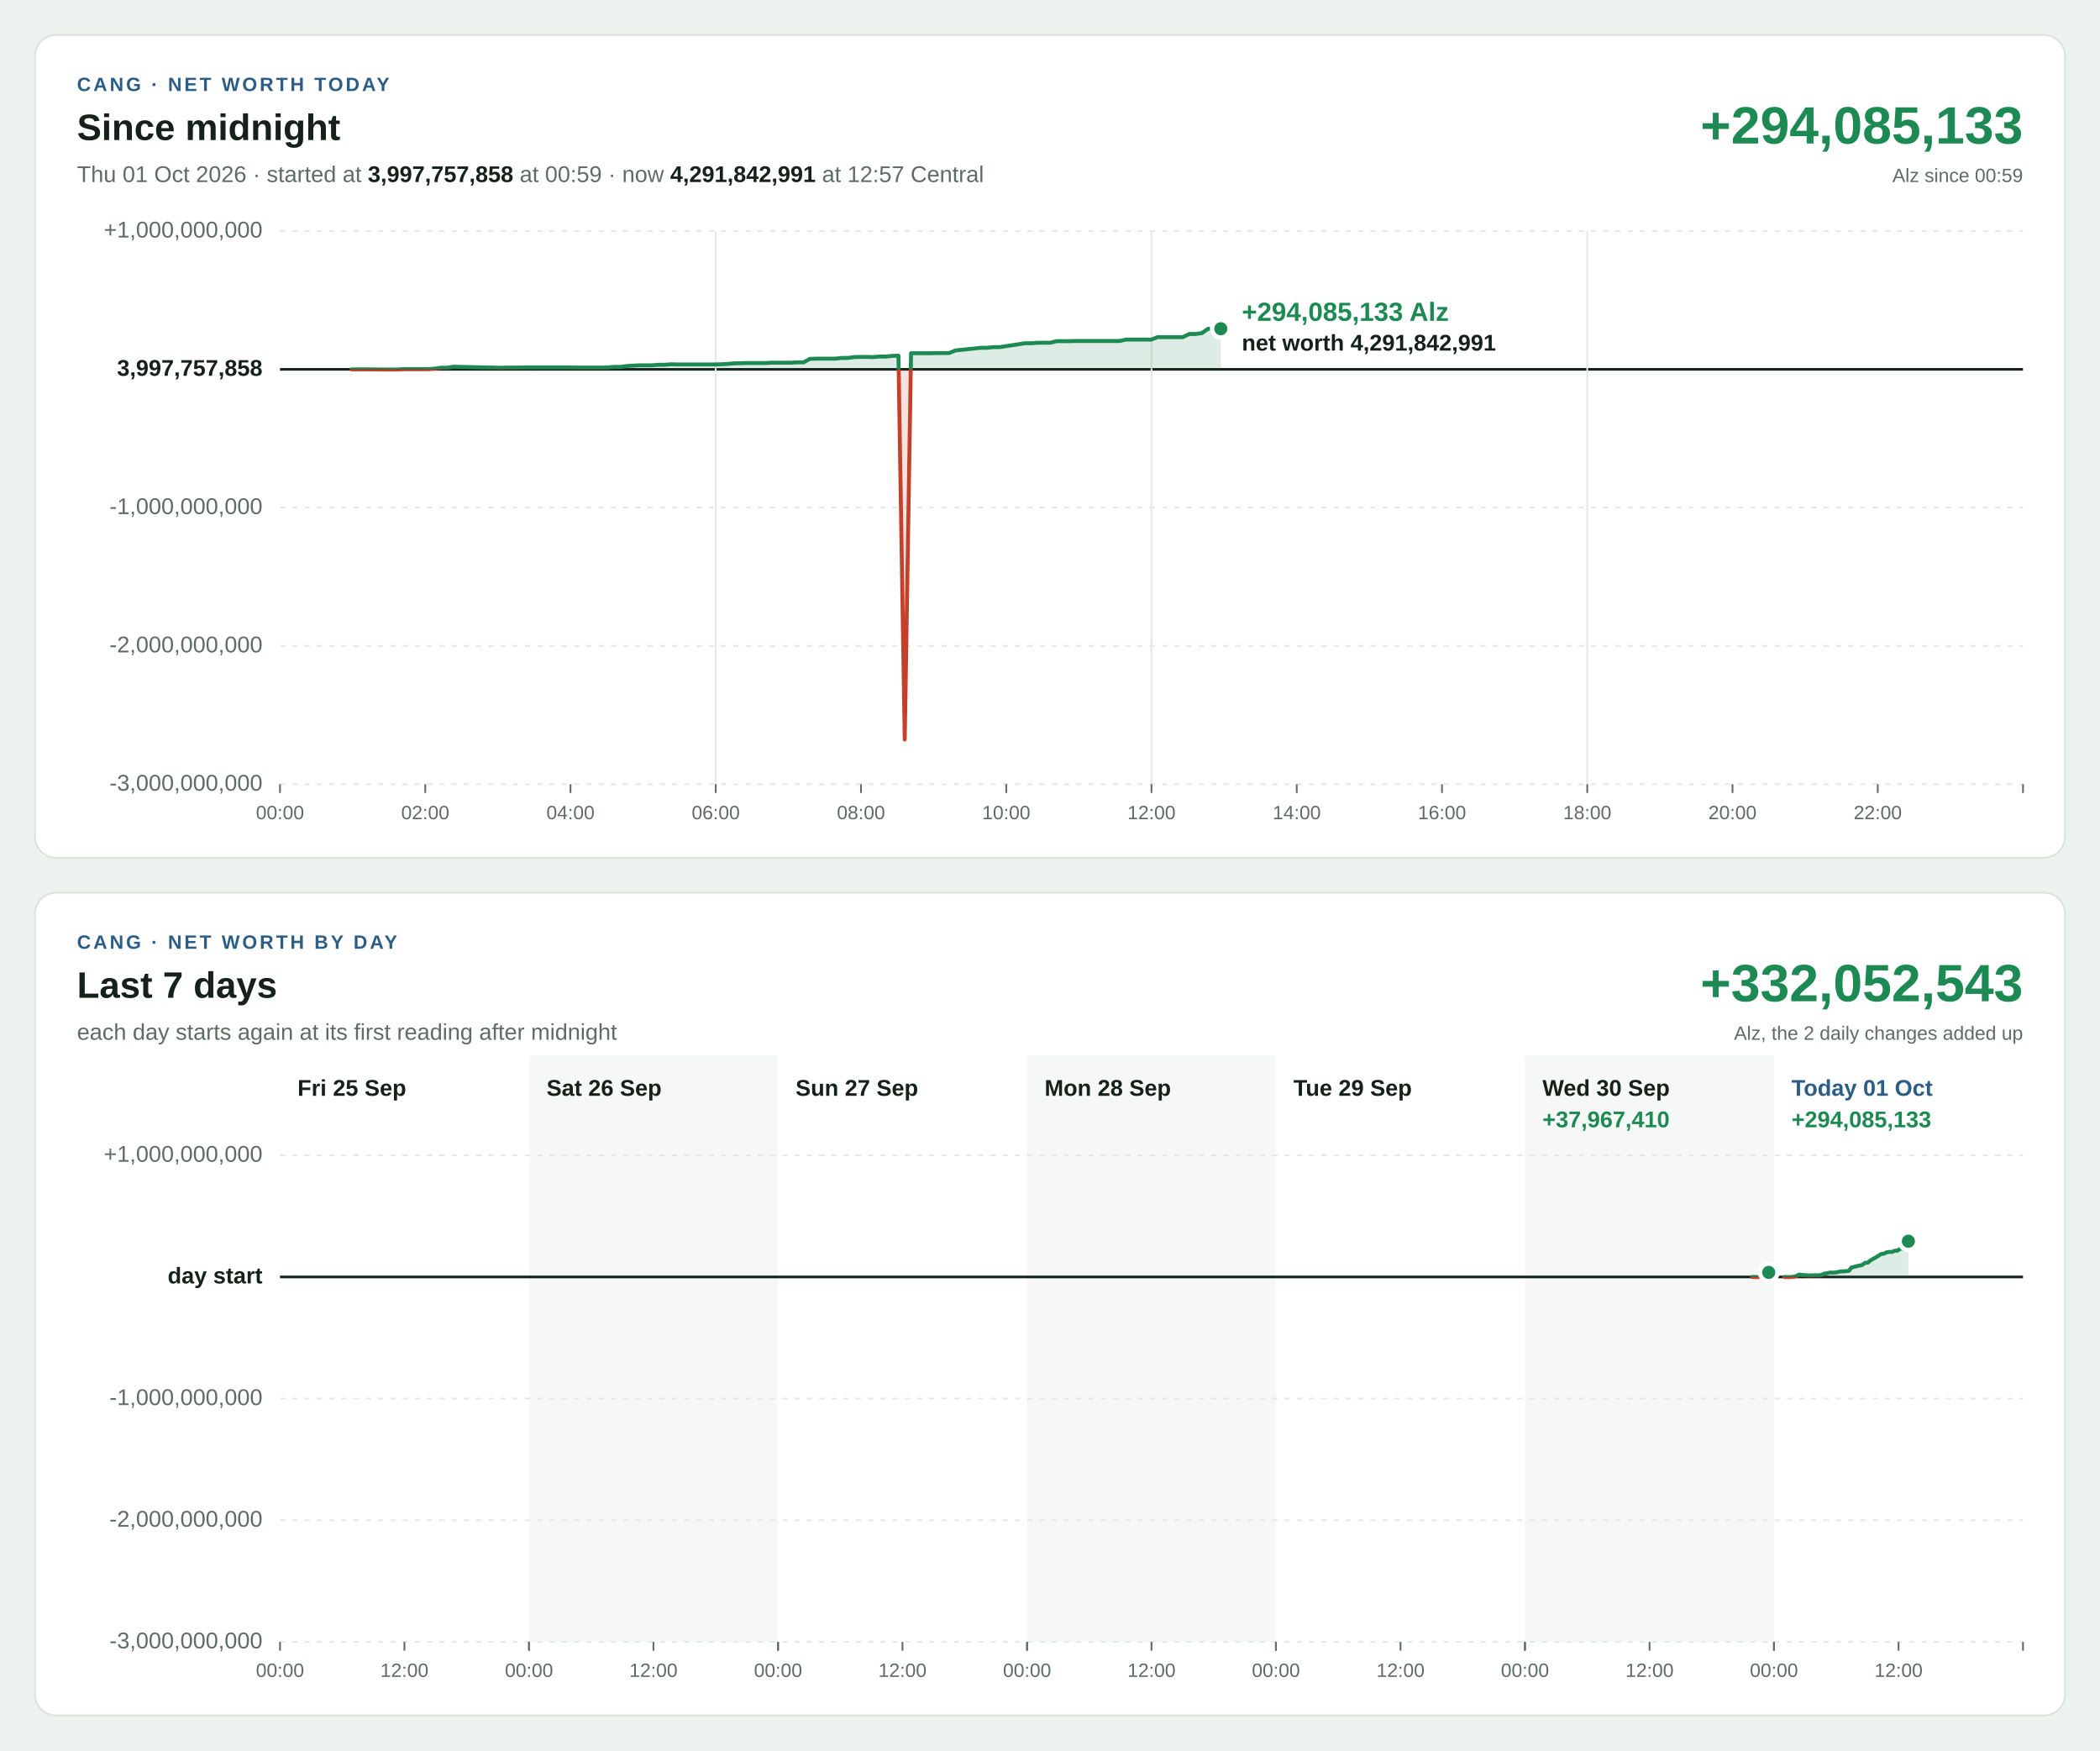
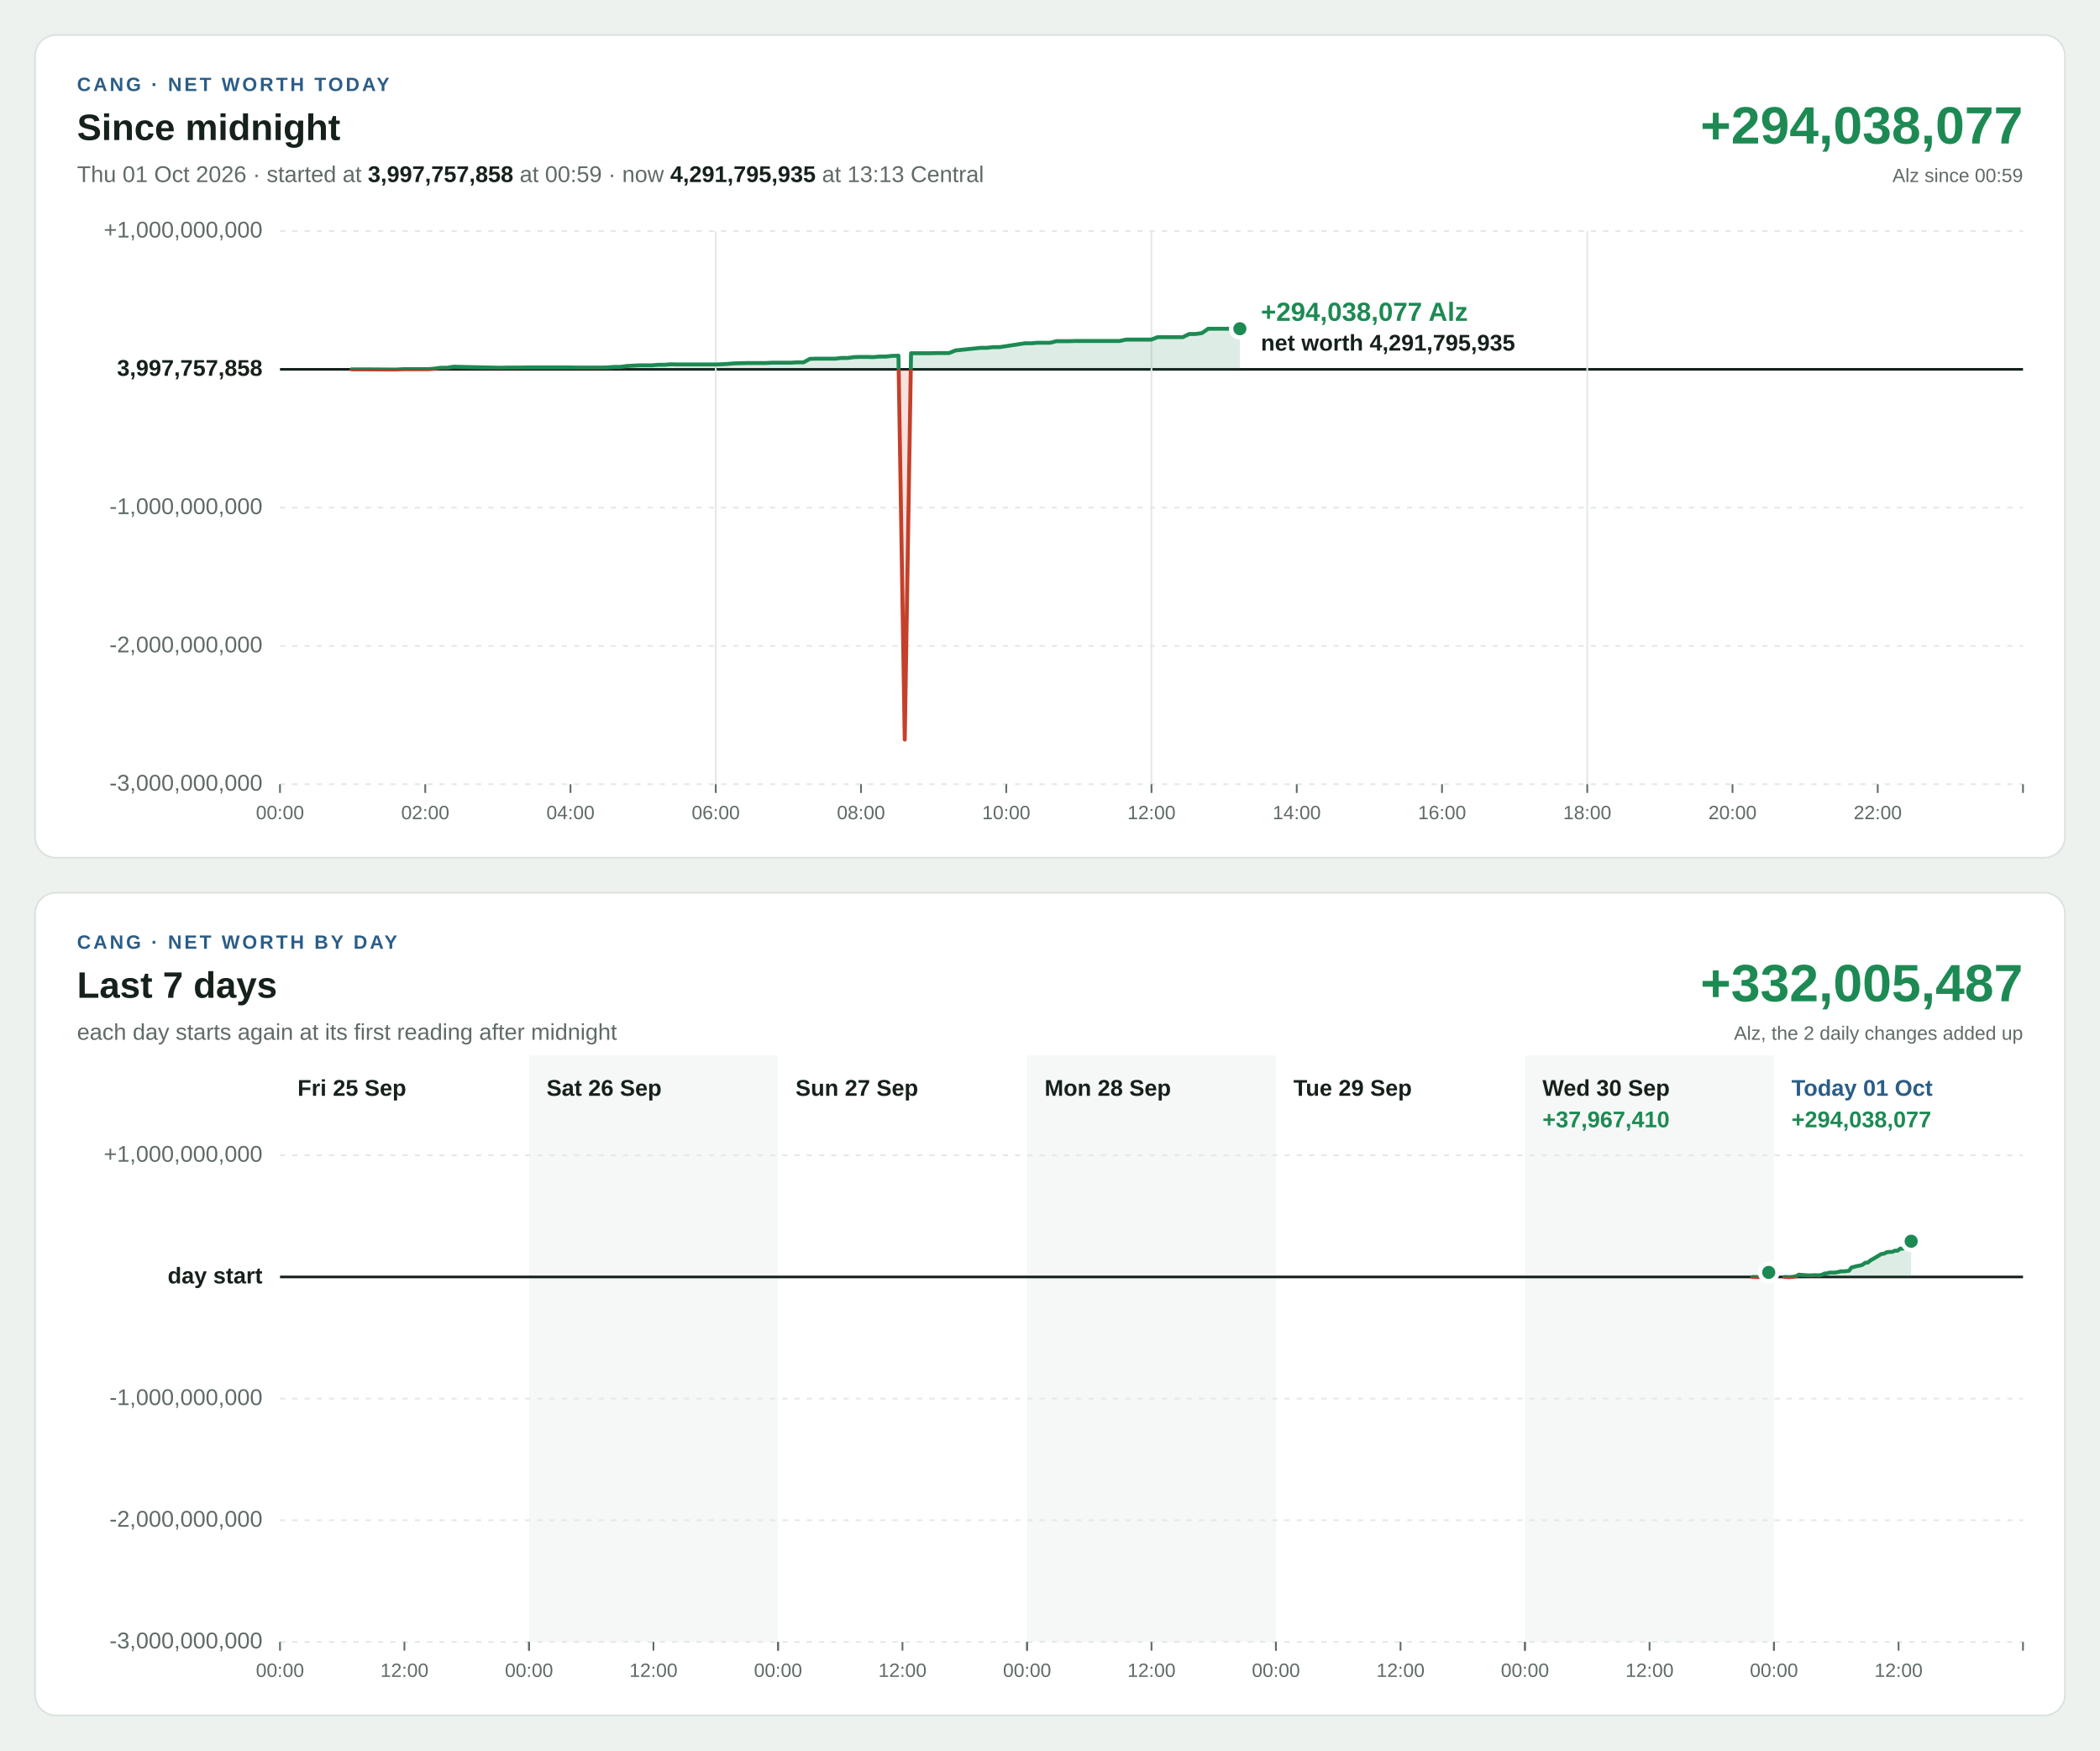
<svg xmlns="http://www.w3.org/2000/svg" width="1200" height="1000" viewBox="0 0 1200 1000" font-family="Segoe UI, Helvetica Neue, Arial, sans-serif" font-size="13" style="font-variant-numeric: tabular-nums">
  <rect width="1200" height="1000" fill="#eef2ef" />
  <g transform="translate(20,20)">
    <rect width="1160" height="470" rx="12" fill="#ffffff" stroke="#dbe3de" />
    <text x="24" y="32" font-size="11" font-weight="700" letter-spacing="1.4" fill="#2b5d87">CANG · NET WORTH TODAY</text>
    <text x="24" y="60" font-size="21" font-weight="700" fill="#16211b">Since midnight</text>
-     <text x="24" y="84" fill="#5f6b65">Thu 01 Oct 2026 · started at <tspan font-weight="700" fill="#16211b">3,997,757,858</tspan> at 00:59 · now <tspan font-weight="700" fill="#16211b">4,291,842,991</tspan> at 12:57 Central</text>
-     <text x="1136" y="62" font-size="30" font-weight="700" text-anchor="end" fill="#1d8a53">+294,085,133</text>
+     <text x="24" y="84" fill="#5f6b65">Thu 01 Oct 2026 · started at <tspan font-weight="700" fill="#16211b">3,997,757,858</tspan> at 00:59 · now <tspan font-weight="700" fill="#16211b">4,291,795,935</tspan> at 13:13 Central</text>
+     <text x="1136" y="62" font-size="30" font-weight="700" text-anchor="end" fill="#1d8a53">+294,038,077</text>
    <text x="1136" y="84" font-size="11" text-anchor="end" fill="#5f6b65">Alz since 00:59</text>
    <line x1="140" x2="1136" y1="428.0" y2="428.0" stroke="#e3e9e5" stroke-width="1" stroke-dasharray="3 4" />
    <text x="130" y="428.0" text-anchor="end" dominant-baseline="middle" font-weight="400" fill="#5f6b65">-3,000,000,000</text>
    <line x1="140" x2="1136" y1="349.0" y2="349.0" stroke="#e3e9e5" stroke-width="1" stroke-dasharray="3 4" />
    <text x="130" y="349.0" text-anchor="end" dominant-baseline="middle" font-weight="400" fill="#5f6b65">-2,000,000,000</text>
    <line x1="140" x2="1136" y1="270.0" y2="270.0" stroke="#e3e9e5" stroke-width="1" stroke-dasharray="3 4" />
    <text x="130" y="270.0" text-anchor="end" dominant-baseline="middle" font-weight="400" fill="#5f6b65">-1,000,000,000</text>
    <line x1="140" x2="1136" y1="191.0" y2="191.0" stroke="#16211b" stroke-width="1.5" />
    <text x="130" y="191.0" text-anchor="end" dominant-baseline="middle" font-weight="700" fill="#16211b">3,997,757,858</text>
    <line x1="140" x2="1136" y1="112.0" y2="112.0" stroke="#e3e9e5" stroke-width="1" stroke-dasharray="3 4" />
    <text x="130" y="112.0" text-anchor="end" dominant-baseline="middle" font-weight="400" fill="#5f6b65">+1,000,000,000</text>
    <line x1="140.0" x2="140.0" y1="428" y2="433" stroke="#5f6b65" stroke-width="1" />
    <text x="140.0" y="448" font-size="11" text-anchor="middle" fill="#5f6b65">00:00</text>
    <line x1="223.0" x2="223.0" y1="428" y2="433" stroke="#5f6b65" stroke-width="1" />
    <text x="223.0" y="448" font-size="11" text-anchor="middle" fill="#5f6b65">02:00</text>
    <line x1="306.0" x2="306.0" y1="428" y2="433" stroke="#5f6b65" stroke-width="1" />
    <text x="306.0" y="448" font-size="11" text-anchor="middle" fill="#5f6b65">04:00</text>
    <line x1="389.0" x2="389.0" y1="112" y2="428" stroke="#e3e9e5" stroke-width="1" />
    <line x1="389.0" x2="389.0" y1="428" y2="433" stroke="#5f6b65" stroke-width="1" />
    <text x="389.0" y="448" font-size="11" text-anchor="middle" fill="#5f6b65">06:00</text>
    <line x1="472.0" x2="472.0" y1="428" y2="433" stroke="#5f6b65" stroke-width="1" />
    <text x="472.0" y="448" font-size="11" text-anchor="middle" fill="#5f6b65">08:00</text>
    <line x1="555.0" x2="555.0" y1="428" y2="433" stroke="#5f6b65" stroke-width="1" />
    <text x="555.0" y="448" font-size="11" text-anchor="middle" fill="#5f6b65">10:00</text>
    <line x1="638.0" x2="638.0" y1="112" y2="428" stroke="#e3e9e5" stroke-width="1" />
    <line x1="638.0" x2="638.0" y1="428" y2="433" stroke="#5f6b65" stroke-width="1" />
    <text x="638.0" y="448" font-size="11" text-anchor="middle" fill="#5f6b65">12:00</text>
    <line x1="721.0" x2="721.0" y1="428" y2="433" stroke="#5f6b65" stroke-width="1" />
    <text x="721.0" y="448" font-size="11" text-anchor="middle" fill="#5f6b65">14:00</text>
    <line x1="804.0" x2="804.0" y1="428" y2="433" stroke="#5f6b65" stroke-width="1" />
    <text x="804.0" y="448" font-size="11" text-anchor="middle" fill="#5f6b65">16:00</text>
    <line x1="887.0" x2="887.0" y1="112" y2="428" stroke="#e3e9e5" stroke-width="1" />
    <line x1="887.0" x2="887.0" y1="428" y2="433" stroke="#5f6b65" stroke-width="1" />
    <text x="887.0" y="448" font-size="11" text-anchor="middle" fill="#5f6b65">18:00</text>
    <line x1="970.0" x2="970.0" y1="428" y2="433" stroke="#5f6b65" stroke-width="1" />
    <text x="970.0" y="448" font-size="11" text-anchor="middle" fill="#5f6b65">20:00</text>
    <line x1="1053.0" x2="1053.0" y1="428" y2="433" stroke="#5f6b65" stroke-width="1" />
    <text x="1053.0" y="448" font-size="11" text-anchor="middle" fill="#5f6b65">22:00</text>
    <line x1="1136.0" x2="1136.0" y1="428" y2="433" stroke="#5f6b65" stroke-width="1" />
    <defs>
-       <path id="shape-today" d="M180.9 191.0L180.9 191.0L184.6 191.0L188.2 191.0L202.9 191.1L206.6 191.1L210.2 190.9L217.3 190.9L220.9 190.9L224.6 190.9L228.2 190.6L231.8 190.1L235.4 190.1L239.1 189.5L265.9 190.1L269.5 190.0L273.1 190.0L283.9 189.9L287.5 189.9L291.2 189.9L294.8 189.9L298.4 189.9L302.0 189.9L312.9 190.0L316.5 190.0L320.1 190.0L323.7 190.0L327.3 189.9L330.9 189.6L334.5 189.6L338.1 189.1L341.7 188.9L345.3 188.7L348.9 188.7L352.5 188.7L356.1 188.4L359.7 188.4L363.3 188.1L367.0 188.2L370.5 188.2L374.1 188.2L377.8 188.2L381.4 188.2L385.0 188.2L388.6 188.2L392.2 188.1L395.8 187.9L399.4 187.6L403.0 187.5L406.6 187.4L410.3 187.4L413.9 187.4L417.5 187.4L421.1 187.2L424.7 187.2L428.4 187.2L432.0 187.2L435.6 187.0L439.2 187.0L442.8 185.0L446.4 184.9L450.0 184.9L453.6 184.9L457.3 184.9L460.9 184.5L464.5 184.5L468.1 184.0L471.7 183.9L475.3 183.9L478.9 184.0L482.6 183.7L486.2 183.7L489.8 183.3L493.4 183.2L497.0 402.5L500.6 181.8L504.3 181.8L507.9 181.8L511.5 181.8L515.1 181.7L518.7 181.7L522.3 181.7L526.0 180.2L540.4 178.7L544.0 178.7L547.6 178.3L551.3 178.3L565.7 176.1L569.3 176.1L572.9 175.8L576.6 175.8L580.1 175.8L583.7 174.9L587.4 174.9L591.0 174.9L594.6 174.8L598.2 174.8L601.8 174.8L605.4 174.8L609.0 174.8L612.6 174.8L616.2 174.8L619.8 174.8L623.4 174.0L627.1 174.0L630.7 174.0L634.3 174.0L637.9 174.0L641.5 172.6L645.1 172.6L648.8 172.6L652.3 172.6L655.9 172.6L659.6 170.8L663.2 170.8L666.8 170.3L670.4 167.8L674.0 167.8L677.6 167.8L677.6 191.0Z" />
-       <path id="line-today" d="M180.9 191.0L184.6 191.0L188.2 191.0L202.9 191.1L206.6 191.1L210.2 190.9L217.3 190.9L220.9 190.9L224.6 190.9L228.2 190.6L231.8 190.1L235.4 190.1L239.1 189.5L265.9 190.1L269.5 190.0L273.1 190.0L283.9 189.9L287.5 189.9L291.2 189.9L294.8 189.9L298.4 189.9L302.0 189.9L312.9 190.0L316.5 190.0L320.1 190.0L323.7 190.0L327.3 189.9L330.9 189.6L334.5 189.6L338.1 189.1L341.7 188.9L345.3 188.7L348.9 188.7L352.5 188.7L356.1 188.4L359.7 188.4L363.3 188.1L367.0 188.2L370.5 188.2L374.1 188.2L377.8 188.2L381.4 188.2L385.0 188.2L388.6 188.2L392.2 188.1L395.8 187.9L399.4 187.6L403.0 187.5L406.6 187.4L410.3 187.4L413.9 187.4L417.5 187.4L421.1 187.2L424.7 187.2L428.4 187.2L432.0 187.2L435.6 187.0L439.2 187.0L442.8 185.0L446.4 184.9L450.0 184.9L453.6 184.9L457.3 184.9L460.9 184.5L464.5 184.5L468.1 184.0L471.7 183.9L475.3 183.9L478.9 184.0L482.6 183.7L486.2 183.7L489.8 183.3L493.4 183.2L497.0 402.5L500.6 181.8L504.3 181.8L507.9 181.8L511.5 181.8L515.1 181.7L518.7 181.7L522.3 181.7L526.0 180.2L540.4 178.7L544.0 178.7L547.6 178.3L551.3 178.3L565.7 176.1L569.3 176.1L572.9 175.8L576.6 175.8L580.1 175.8L583.7 174.9L587.4 174.9L591.0 174.9L594.6 174.8L598.2 174.8L601.8 174.8L605.4 174.8L609.0 174.8L612.6 174.8L616.2 174.8L619.8 174.8L623.4 174.0L627.1 174.0L630.7 174.0L634.3 174.0L637.9 174.0L641.5 172.6L645.1 172.6L648.8 172.6L652.3 172.6L655.9 172.6L659.6 170.8L663.2 170.8L666.8 170.3L670.4 167.8L674.0 167.8L677.6 167.8" />
+       <path id="shape-today" d="M180.9 191.0L180.9 191.0L184.6 191.0L188.2 191.0L202.9 191.1L206.6 191.1L210.2 190.9L217.3 190.9L220.9 190.9L224.6 190.9L228.2 190.6L231.8 190.1L235.4 190.1L239.1 189.5L265.9 190.1L269.5 190.0L273.1 190.0L283.9 189.9L287.5 189.9L291.2 189.9L294.8 189.9L298.4 189.9L302.0 189.9L312.9 190.0L316.5 190.0L320.1 190.0L323.7 190.0L327.3 189.9L330.9 189.6L334.5 189.6L338.1 189.1L341.7 188.9L345.3 188.7L348.9 188.7L352.5 188.7L356.1 188.4L359.7 188.4L363.3 188.1L367.0 188.2L370.5 188.2L374.1 188.2L377.8 188.2L381.4 188.2L385.0 188.2L388.6 188.2L392.2 188.1L395.8 187.9L399.4 187.6L403.0 187.5L406.6 187.4L410.3 187.4L413.9 187.4L417.5 187.4L421.1 187.2L424.7 187.2L428.4 187.2L432.0 187.2L435.6 187.0L439.2 187.0L442.8 185.0L446.4 184.9L450.0 184.9L453.6 184.9L457.3 184.9L460.9 184.5L464.5 184.5L468.1 184.0L471.7 183.9L475.3 183.9L478.9 184.0L482.6 183.7L486.2 183.7L489.8 183.3L493.4 183.2L497.0 402.5L500.6 181.8L504.3 181.8L507.9 181.8L511.5 181.8L515.1 181.7L518.7 181.7L522.3 181.7L526.0 180.2L540.4 178.7L544.0 178.7L547.6 178.3L551.3 178.3L565.7 176.1L569.3 176.1L572.9 175.8L576.6 175.8L580.1 175.8L583.7 174.9L587.4 174.9L591.0 174.9L594.6 174.8L598.2 174.8L601.8 174.8L605.4 174.8L609.0 174.8L612.6 174.8L616.2 174.8L619.8 174.8L623.4 174.0L627.1 174.0L630.7 174.0L634.3 174.0L637.9 174.0L641.5 172.6L645.1 172.6L648.8 172.6L652.3 172.6L655.9 172.6L659.6 170.8L663.2 170.8L666.8 170.3L670.4 167.8L674.0 167.8L677.6 167.8L681.3 167.8L684.9 167.8L688.5 167.8L688.5 191.0Z" />
+       <path id="line-today" d="M180.9 191.0L184.6 191.0L188.2 191.0L202.9 191.1L206.6 191.1L210.2 190.9L217.3 190.9L220.9 190.9L224.6 190.9L228.2 190.6L231.8 190.1L235.4 190.1L239.1 189.5L265.9 190.1L269.5 190.0L273.1 190.0L283.9 189.9L287.5 189.9L291.2 189.9L294.8 189.9L298.4 189.9L302.0 189.9L312.9 190.0L316.5 190.0L320.1 190.0L323.7 190.0L327.3 189.9L330.9 189.6L334.5 189.6L338.1 189.1L341.7 188.9L345.3 188.7L348.9 188.7L352.5 188.7L356.1 188.4L359.7 188.4L363.3 188.1L367.0 188.2L370.5 188.2L374.1 188.2L377.8 188.2L381.4 188.2L385.0 188.2L388.6 188.2L392.2 188.1L395.8 187.9L399.4 187.6L403.0 187.5L406.6 187.4L410.3 187.4L413.9 187.4L417.5 187.4L421.1 187.2L424.7 187.2L428.4 187.2L432.0 187.2L435.6 187.0L439.2 187.0L442.8 185.0L446.4 184.9L450.0 184.9L453.6 184.9L457.3 184.9L460.9 184.5L464.5 184.5L468.1 184.0L471.7 183.9L475.3 183.9L478.9 184.0L482.6 183.7L486.2 183.7L489.8 183.3L493.4 183.2L497.0 402.5L500.6 181.8L504.3 181.8L507.9 181.8L511.5 181.8L515.1 181.7L518.7 181.7L522.3 181.7L526.0 180.2L540.4 178.7L544.0 178.7L547.6 178.3L551.3 178.3L565.7 176.1L569.3 176.1L572.9 175.8L576.6 175.8L580.1 175.8L583.7 174.9L587.4 174.9L591.0 174.9L594.6 174.8L598.2 174.8L601.8 174.8L605.4 174.8L609.0 174.8L612.6 174.8L616.2 174.8L619.8 174.8L623.4 174.0L627.1 174.0L630.7 174.0L634.3 174.0L637.9 174.0L641.5 172.6L645.1 172.6L648.8 172.6L652.3 172.6L655.9 172.6L659.6 170.8L663.2 170.8L666.8 170.3L670.4 167.8L674.0 167.8L677.6 167.8L681.3 167.8L684.9 167.8L688.5 167.8" />
      <clipPath id="up-today">
        <rect x="140" y="112" width="996" height="79.0" />
      </clipPath>
      <clipPath id="down-today">
        <rect x="140" y="191.0" width="996" height="237.0" />
      </clipPath>
    </defs>
    <use href="#shape-today" fill="#1d8a53" fill-opacity="0.15" clip-path="url(#up-today)" />
    <use href="#line-today" fill="none" stroke="#1d8a53" stroke-width="2.25" stroke-linejoin="round" stroke-linecap="round" clip-path="url(#up-today)" />
    <use href="#shape-today" fill="#c4402b" fill-opacity="0.15" clip-path="url(#down-today)" />
    <use href="#line-today" fill="none" stroke="#c4402b" stroke-width="2.25" stroke-linejoin="round" stroke-linecap="round" clip-path="url(#down-today)" />
-     <circle cx="677.6" cy="167.8" r="5" fill="#1d8a53" stroke="#ffffff" stroke-width="2.5" />
-     <text x="689.6" y="163.3" text-anchor="start" font-size="15" font-weight="700" fill="#1d8a53" stroke="#ffffff" stroke-width="4" stroke-linejoin="round" paint-order="stroke">+294,085,133 Alz</text>
-     <text x="689.6" y="180.3" text-anchor="start" font-size="13" font-weight="600" fill="#16211b" stroke="#ffffff" stroke-width="4" stroke-linejoin="round" paint-order="stroke">net worth 4,291,842,991</text>
+     <circle cx="688.5" cy="167.8" r="5" fill="#1d8a53" stroke="#ffffff" stroke-width="2.5" />
+     <text x="700.5" y="163.3" text-anchor="start" font-size="15" font-weight="700" fill="#1d8a53" stroke="#ffffff" stroke-width="4" stroke-linejoin="round" paint-order="stroke">+294,038,077 Alz</text>
+     <text x="700.5" y="180.3" text-anchor="start" font-size="13" font-weight="600" fill="#16211b" stroke="#ffffff" stroke-width="4" stroke-linejoin="round" paint-order="stroke">net worth 4,291,795,935</text>
  </g>
  <g transform="translate(20,510)">
    <rect width="1160" height="470" rx="12" fill="#ffffff" stroke="#dbe3de" />
    <text x="24" y="32" font-size="11" font-weight="700" letter-spacing="1.4" fill="#2b5d87">CANG · NET WORTH BY DAY</text>
    <text x="24" y="60" font-size="21" font-weight="700" fill="#16211b">Last 7 days</text>
    <text x="24" y="84" fill="#5f6b65">each day starts again at its first reading after midnight</text>
-     <text x="1136" y="62" font-size="30" font-weight="700" text-anchor="end" fill="#1d8a53">+332,052,543</text>
+     <text x="1136" y="62" font-size="30" font-weight="700" text-anchor="end" fill="#1d8a53">+332,005,487</text>
    <text x="1136" y="84" font-size="11" text-anchor="end" fill="#5f6b65">Alz, the 2 daily changes added up</text>
    <rect x="282.3" y="93" width="142.3" height="335" fill="#f5f8f6" />
    <rect x="566.9" y="93" width="142.3" height="335" fill="#f5f8f6" />
    <rect x="851.4" y="93" width="142.3" height="335" fill="#f5f8f6" />
    <line x1="140" x2="1136" y1="428.0" y2="428.0" stroke="#e3e9e5" stroke-width="1" stroke-dasharray="3 4" />
    <text x="130" y="428.0" text-anchor="end" dominant-baseline="middle" font-weight="400" fill="#5f6b65">-3,000,000,000</text>
    <line x1="140" x2="1136" y1="358.5" y2="358.5" stroke="#e3e9e5" stroke-width="1" stroke-dasharray="3 4" />
    <text x="130" y="358.5" text-anchor="end" dominant-baseline="middle" font-weight="400" fill="#5f6b65">-2,000,000,000</text>
    <line x1="140" x2="1136" y1="289.0" y2="289.0" stroke="#e3e9e5" stroke-width="1" stroke-dasharray="3 4" />
    <text x="130" y="289.0" text-anchor="end" dominant-baseline="middle" font-weight="400" fill="#5f6b65">-1,000,000,000</text>
    <line x1="140" x2="1136" y1="219.5" y2="219.5" stroke="#16211b" stroke-width="1.5" />
    <text x="130" y="219.5" text-anchor="end" dominant-baseline="middle" font-weight="700" fill="#16211b">day start</text>
    <line x1="140" x2="1136" y1="150.0" y2="150.0" stroke="#e3e9e5" stroke-width="1" stroke-dasharray="3 4" />
    <text x="130" y="150.0" text-anchor="end" dominant-baseline="middle" font-weight="400" fill="#5f6b65">+1,000,000,000</text>
    <text x="150.0" y="116" font-weight="700" fill="#16211b">Fri 25 Sep</text>
    <line x1="140.0" x2="140.0" y1="428" y2="433" stroke="#5f6b65" stroke-width="1" />
    <text x="140.0" y="448" font-size="11" text-anchor="middle" fill="#5f6b65">00:00</text>
    <line x1="211.1" x2="211.1" y1="428" y2="433" stroke="#5f6b65" stroke-width="1" />
    <text x="211.1" y="448" font-size="11" text-anchor="middle" fill="#5f6b65">12:00</text>
    <line x1="282.3" x2="282.3" y1="428" y2="433" stroke="#5f6b65" stroke-width="1" />
    <text x="292.3" y="116" font-weight="700" fill="#16211b">Sat 26 Sep</text>
    <line x1="282.3" x2="282.3" y1="428" y2="433" stroke="#5f6b65" stroke-width="1" />
    <text x="282.3" y="448" font-size="11" text-anchor="middle" fill="#5f6b65">00:00</text>
    <line x1="353.4" x2="353.4" y1="428" y2="433" stroke="#5f6b65" stroke-width="1" />
    <text x="353.4" y="448" font-size="11" text-anchor="middle" fill="#5f6b65">12:00</text>
    <line x1="424.6" x2="424.6" y1="428" y2="433" stroke="#5f6b65" stroke-width="1" />
    <text x="434.6" y="116" font-weight="700" fill="#16211b">Sun 27 Sep</text>
    <line x1="424.6" x2="424.6" y1="428" y2="433" stroke="#5f6b65" stroke-width="1" />
    <text x="424.6" y="448" font-size="11" text-anchor="middle" fill="#5f6b65">00:00</text>
    <line x1="495.7" x2="495.7" y1="428" y2="433" stroke="#5f6b65" stroke-width="1" />
    <text x="495.7" y="448" font-size="11" text-anchor="middle" fill="#5f6b65">12:00</text>
    <line x1="566.9" x2="566.9" y1="428" y2="433" stroke="#5f6b65" stroke-width="1" />
    <text x="576.9" y="116" font-weight="700" fill="#16211b">Mon 28 Sep</text>
    <line x1="566.9" x2="566.9" y1="428" y2="433" stroke="#5f6b65" stroke-width="1" />
    <text x="566.9" y="448" font-size="11" text-anchor="middle" fill="#5f6b65">00:00</text>
    <line x1="638.0" x2="638.0" y1="428" y2="433" stroke="#5f6b65" stroke-width="1" />
    <text x="638.0" y="448" font-size="11" text-anchor="middle" fill="#5f6b65">12:00</text>
    <line x1="709.1" x2="709.1" y1="428" y2="433" stroke="#5f6b65" stroke-width="1" />
    <text x="719.1" y="116" font-weight="700" fill="#16211b">Tue 29 Sep</text>
    <line x1="709.1" x2="709.1" y1="428" y2="433" stroke="#5f6b65" stroke-width="1" />
    <text x="709.1" y="448" font-size="11" text-anchor="middle" fill="#5f6b65">00:00</text>
    <line x1="780.3" x2="780.3" y1="428" y2="433" stroke="#5f6b65" stroke-width="1" />
    <text x="780.3" y="448" font-size="11" text-anchor="middle" fill="#5f6b65">12:00</text>
    <line x1="851.4" x2="851.4" y1="428" y2="433" stroke="#5f6b65" stroke-width="1" />
    <text x="861.4" y="116" font-weight="700" fill="#16211b">Wed 30 Sep</text>
    <line x1="851.4" x2="851.4" y1="428" y2="433" stroke="#5f6b65" stroke-width="1" />
    <text x="851.4" y="448" font-size="11" text-anchor="middle" fill="#5f6b65">00:00</text>
    <line x1="922.6" x2="922.6" y1="428" y2="433" stroke="#5f6b65" stroke-width="1" />
    <text x="922.6" y="448" font-size="11" text-anchor="middle" fill="#5f6b65">12:00</text>
    <line x1="993.7" x2="993.7" y1="428" y2="433" stroke="#5f6b65" stroke-width="1" />
    <text x="861.4" y="134" font-weight="700" fill="#1d8a53">+37,967,410</text>
    <defs>
      <path id="shape-day5" d="M981.3 219.5L981.3 219.5L982.9 219.5L984.4 219.6L986.0 219.4L987.5 219.4L989.1 218.4L990.7 216.9L990.7 219.5Z" />
      <path id="line-day5" d="M981.3 219.5L982.9 219.5L984.4 219.6L986.0 219.4L987.5 219.4L989.1 218.4L990.7 216.9" />
      <clipPath id="up-day5">
        <rect x="140" y="150" width="996" height="69.5" />
      </clipPath>
      <clipPath id="down-day5">
        <rect x="140" y="219.5" width="996" height="208.5" />
      </clipPath>
    </defs>
    <use href="#shape-day5" fill="#1d8a53" fill-opacity="0.15" clip-path="url(#up-day5)" />
    <use href="#line-day5" fill="none" stroke="#1d8a53" stroke-width="2.25" stroke-linejoin="round" stroke-linecap="round" clip-path="url(#up-day5)" />
    <use href="#shape-day5" fill="#c4402b" fill-opacity="0.15" clip-path="url(#down-day5)" />
    <use href="#line-day5" fill="none" stroke="#c4402b" stroke-width="2.25" stroke-linejoin="round" stroke-linecap="round" clip-path="url(#down-day5)" />
    <circle cx="990.7" cy="216.9" r="5" fill="#1d8a53" stroke="#ffffff" stroke-width="2.5" />
    <text x="1003.7" y="116" font-weight="700" fill="#2b5d87">Today 01 Oct</text>
    <line x1="993.7" x2="993.7" y1="428" y2="433" stroke="#5f6b65" stroke-width="1" />
    <text x="993.7" y="448" font-size="11" text-anchor="middle" fill="#5f6b65">00:00</text>
    <line x1="1064.9" x2="1064.9" y1="428" y2="433" stroke="#5f6b65" stroke-width="1" />
    <text x="1064.9" y="448" font-size="11" text-anchor="middle" fill="#5f6b65">12:00</text>
    <line x1="1136.0" x2="1136.0" y1="428" y2="433" stroke="#5f6b65" stroke-width="1" />
-     <text x="1003.7" y="134" font-weight="700" fill="#1d8a53">+294,085,133</text>
+     <text x="1003.7" y="134" font-weight="700" fill="#1d8a53">+294,038,077</text>
    <defs>
-       <path id="shape-day6" d="M999.6 219.5L999.6 219.5L1002.7 219.6L1004.8 219.4L1006.3 219.1L1007.9 218.2L1012.7 218.6L1015.3 218.6L1016.9 218.5L1019.4 218.6L1021.0 218.3L1022.5 217.6L1024.1 217.4L1025.6 217.0L1027.2 217.0L1028.7 217.0L1030.3 216.7L1031.8 216.3L1033.4 216.3L1034.9 216.2L1036.5 216.0L1038.0 214.1L1039.6 213.7L1041.1 213.3L1042.7 213.0L1044.2 212.6L1045.8 211.4L1047.3 211.3L1048.9 210.0L1051.9 208.3L1055.0 206.4L1056.6 206.2L1058.1 205.4L1059.7 205.2L1061.2 205.2L1062.8 204.5L1064.3 204.5L1065.9 203.3L1067.4 203.3L1069.0 201.3L1070.5 199.1L1070.5 219.5Z" />
-       <path id="line-day6" d="M999.6 219.5L1002.7 219.6L1004.8 219.4L1006.3 219.1L1007.9 218.2L1012.7 218.6L1015.3 218.6L1016.9 218.5L1019.4 218.6L1021.0 218.3L1022.5 217.6L1024.1 217.4L1025.6 217.0L1027.2 217.0L1028.7 217.0L1030.3 216.7L1031.8 216.3L1033.4 216.3L1034.9 216.2L1036.5 216.0L1038.0 214.1L1039.6 213.7L1041.1 213.3L1042.7 213.0L1044.2 212.6L1045.8 211.4L1047.3 211.3L1048.9 210.0L1051.9 208.3L1055.0 206.4L1056.6 206.2L1058.1 205.4L1059.7 205.2L1061.2 205.2L1062.8 204.5L1064.3 204.5L1065.9 203.3L1067.4 203.3L1069.0 201.3L1070.5 199.1" />
+       <path id="shape-day6" d="M999.6 219.5L999.6 219.5L1002.7 219.6L1004.8 219.4L1006.3 219.1L1007.9 218.2L1012.7 218.6L1015.3 218.6L1016.9 218.5L1019.4 218.6L1021.0 218.3L1022.5 217.6L1024.1 217.4L1025.6 217.0L1027.2 217.0L1028.7 217.0L1030.3 216.7L1031.8 216.3L1033.4 216.3L1034.9 216.2L1036.5 216.0L1038.0 214.1L1039.6 213.7L1041.1 213.3L1042.7 213.0L1044.2 212.6L1045.8 211.4L1047.3 211.3L1048.9 210.0L1051.9 208.3L1055.0 206.4L1056.6 206.2L1058.1 205.4L1059.7 205.2L1061.2 205.2L1062.8 204.5L1064.3 204.5L1065.9 203.3L1067.4 203.3L1069.0 201.3L1070.5 199.1L1072.1 199.1L1072.1 219.5Z" />
+       <path id="line-day6" d="M999.6 219.5L1002.7 219.6L1004.8 219.4L1006.3 219.1L1007.9 218.2L1012.7 218.6L1015.3 218.6L1016.9 218.5L1019.4 218.6L1021.0 218.3L1022.5 217.6L1024.1 217.4L1025.6 217.0L1027.2 217.0L1028.7 217.0L1030.3 216.7L1031.8 216.3L1033.4 216.3L1034.9 216.2L1036.5 216.0L1038.0 214.1L1039.6 213.7L1041.1 213.3L1042.7 213.0L1044.2 212.6L1045.8 211.4L1047.3 211.3L1048.9 210.0L1051.9 208.3L1055.0 206.4L1056.6 206.2L1058.1 205.4L1059.7 205.2L1061.2 205.2L1062.8 204.5L1064.3 204.5L1065.9 203.3L1067.4 203.3L1069.0 201.3L1070.5 199.1L1072.1 199.1" />
      <clipPath id="up-day6">
        <rect x="140" y="150" width="996" height="69.5" />
      </clipPath>
      <clipPath id="down-day6">
        <rect x="140" y="219.5" width="996" height="208.5" />
      </clipPath>
    </defs>
    <use href="#shape-day6" fill="#1d8a53" fill-opacity="0.15" clip-path="url(#up-day6)" />
    <use href="#line-day6" fill="none" stroke="#1d8a53" stroke-width="2.25" stroke-linejoin="round" stroke-linecap="round" clip-path="url(#up-day6)" />
    <use href="#shape-day6" fill="#c4402b" fill-opacity="0.15" clip-path="url(#down-day6)" />
    <use href="#line-day6" fill="none" stroke="#c4402b" stroke-width="2.25" stroke-linejoin="round" stroke-linecap="round" clip-path="url(#down-day6)" />
-     <circle cx="1070.5" cy="199.1" r="5" fill="#1d8a53" stroke="#ffffff" stroke-width="2.5" />
+     <circle cx="1072.1" cy="199.1" r="5" fill="#1d8a53" stroke="#ffffff" stroke-width="2.5" />
  </g>
</svg>
